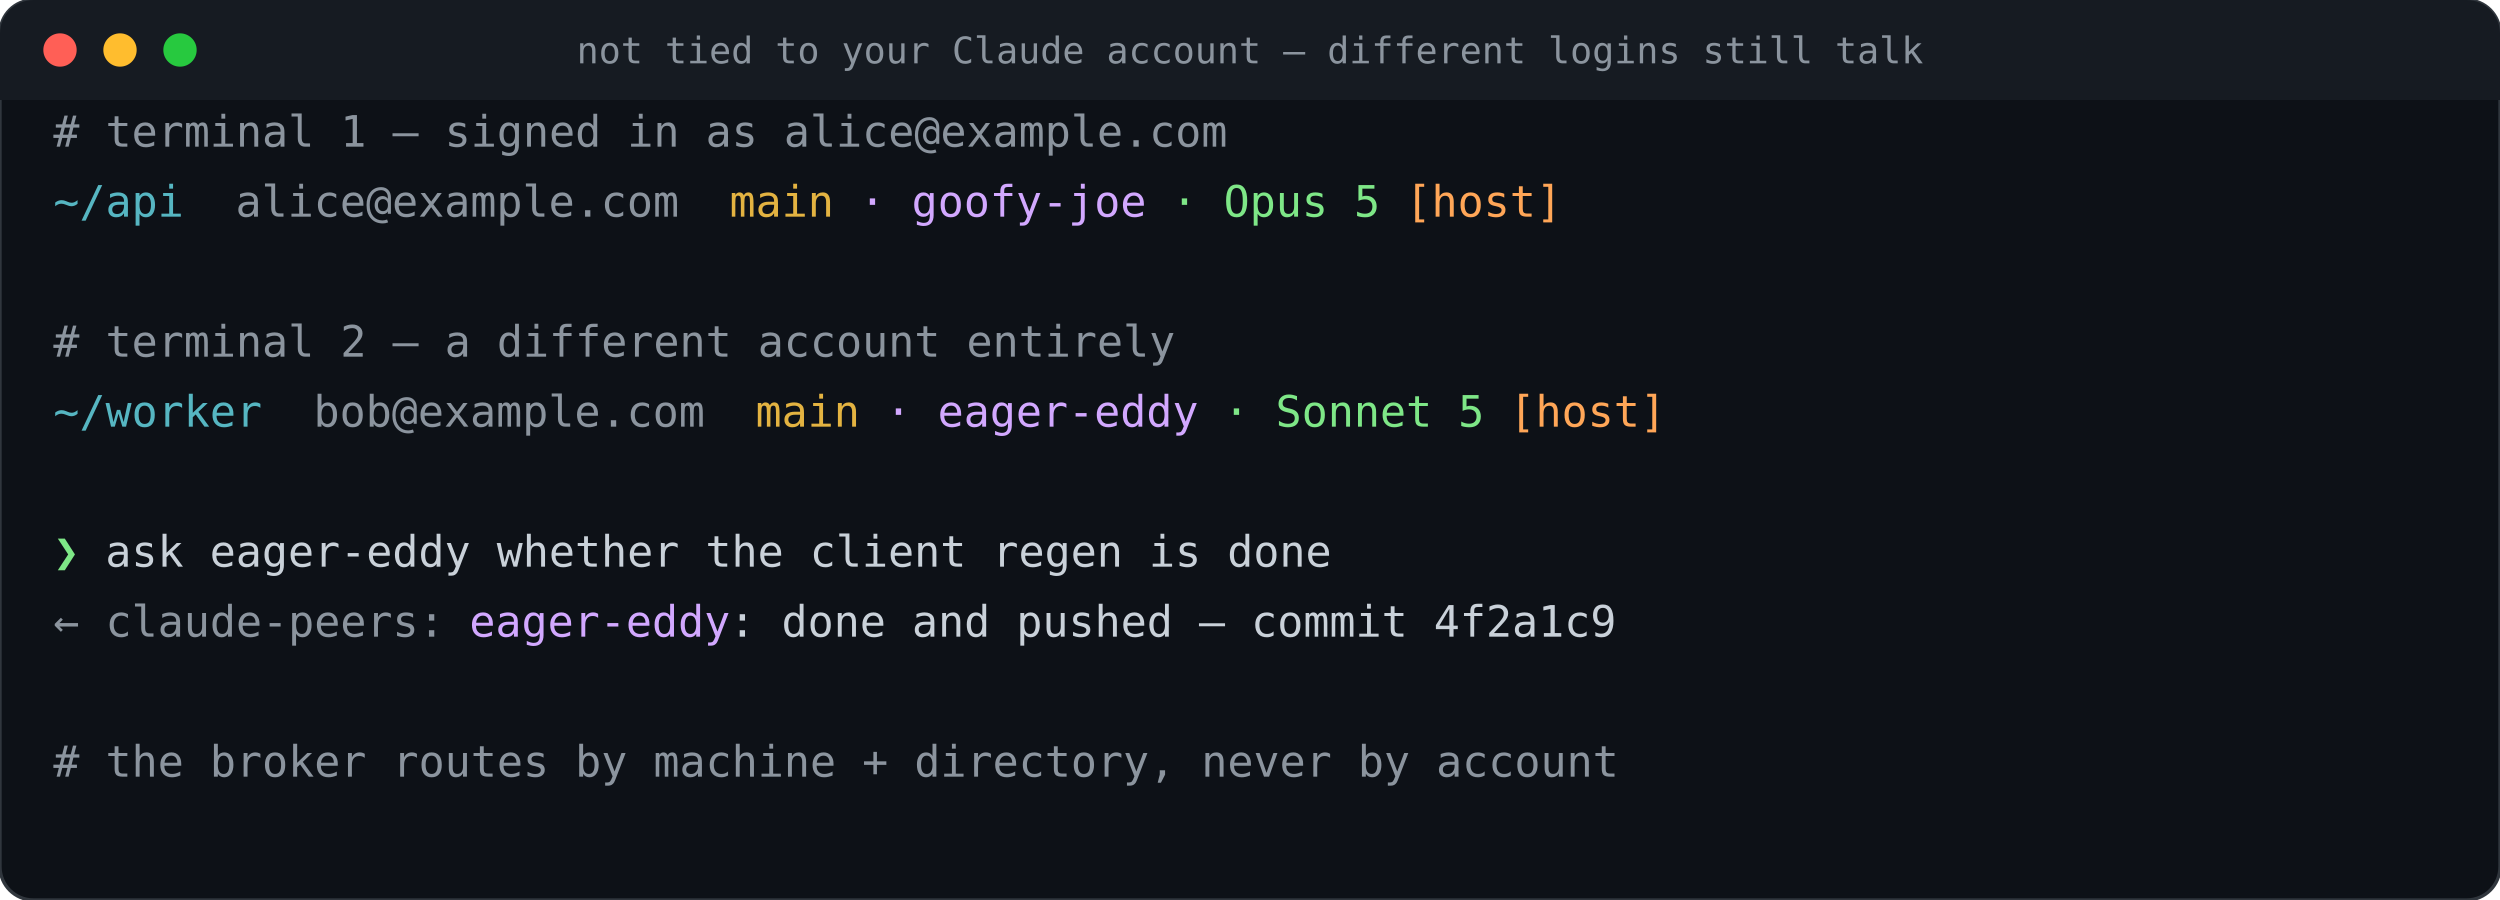
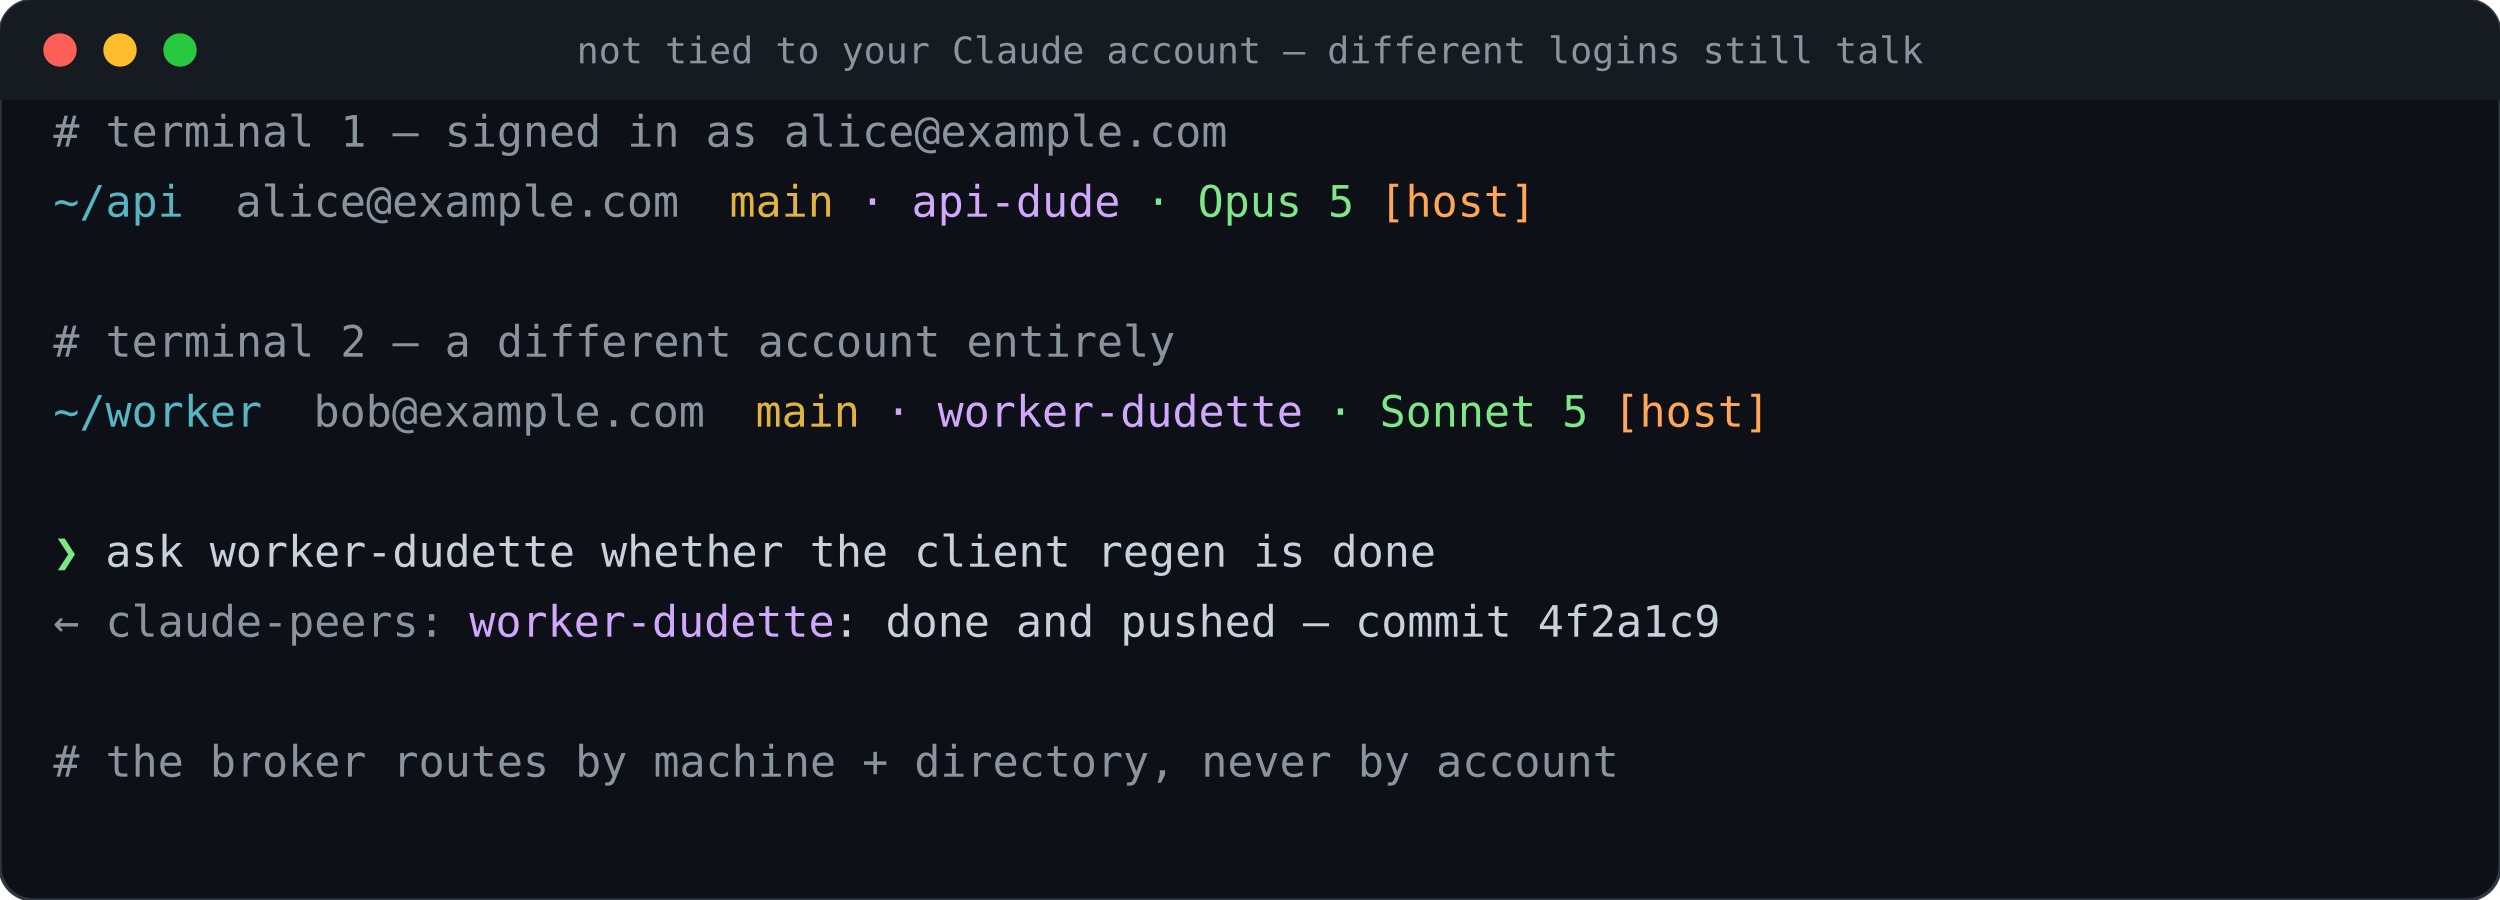
<svg xmlns="http://www.w3.org/2000/svg" width="750" height="270" viewBox="0 0 750 270" font-family="ui-monospace,SFMono-Regular,Menlo,Consolas,monospace" font-size="13">
  <rect width="750" height="270" rx="10" fill="#0d1117" stroke="#30363d" />
  <rect width="750" height="30" rx="10" fill="#161b22" />
  <rect y="20" width="750" height="10" fill="#161b22" />
  <circle cx="18" cy="15" r="5" fill="#ff5f56" />
  <circle cx="36" cy="15" r="5" fill="#ffbd2e" />
  <circle cx="54" cy="15" r="5" fill="#27c93f" />
  <text x="375" y="19" fill="#8b949e" text-anchor="middle" font-size="11">not tied to your Claude account — different logins still talk</text>
  <text xml:space="preserve">
    <tspan x="16" y="44" fill="#8b949e"># terminal 1 — signed in as alice@example.com</tspan>
    <tspan x="16" y="65" fill="#56b6c2">~/api</tspan>
    <tspan x="55" y="65" fill="#8b949e">  alice@example.com</tspan>
    <tspan x="203.2" y="65" fill="#e3b341">  main</tspan>
-     <tspan x="250" y="65" fill="#d2a8ff"> · goofy-joe</tspan>
-     <tspan x="343.6" y="65" fill="#7ee787"> · Opus 5</tspan>
-     <tspan x="413.8" y="65" fill="#ffa657"> [host]</tspan>
+     <tspan x="250" y="65" fill="#d2a8ff"> · api-dude</tspan>
+     <tspan x="335.8" y="65" fill="#7ee787"> · Opus 5</tspan>
+     <tspan x="406" y="65" fill="#ffa657"> [host]</tspan>
    <tspan x="16" y="107" fill="#8b949e"># terminal 2 — a different account entirely</tspan>
    <tspan x="16" y="128" fill="#56b6c2">~/worker</tspan>
    <tspan x="78.4" y="128" fill="#8b949e">  bob@example.com</tspan>
    <tspan x="211" y="128" fill="#e3b341">  main</tspan>
-     <tspan x="257.8" y="128" fill="#d2a8ff"> · eager-eddy</tspan>
-     <tspan x="359.2" y="128" fill="#7ee787"> · Sonnet 5</tspan>
-     <tspan x="445" y="128" fill="#ffa657"> [host]</tspan>
+     <tspan x="257.8" y="128" fill="#d2a8ff"> · worker-dudette</tspan>
+     <tspan x="390.4" y="128" fill="#7ee787"> · Sonnet 5</tspan>
+     <tspan x="476.2" y="128" fill="#ffa657"> [host]</tspan>
    <tspan x="16" y="170" fill="#7ee787">❯ </tspan>
-     <tspan x="31.6" y="170" fill="#c9d1d9">ask eager-eddy whether the client regen is done</tspan>
+     <tspan x="31.6" y="170" fill="#c9d1d9">ask worker-dudette whether the client regen is done</tspan>
    <tspan x="16" y="191" fill="#8b949e">← claude-peers: </tspan>
-     <tspan x="140.8" y="191" fill="#d2a8ff">eager-eddy</tspan>
-     <tspan x="218.8" y="191" fill="#c9d1d9">: done and pushed — commit 4f2a1c9</tspan>
+     <tspan x="140.8" y="191" fill="#d2a8ff">worker-dudette</tspan>
+     <tspan x="250" y="191" fill="#c9d1d9">: done and pushed — commit 4f2a1c9</tspan>
    <tspan x="16" y="233" fill="#8b949e"># the broker routes by machine + directory, never by account</tspan>
  </text>
</svg>
